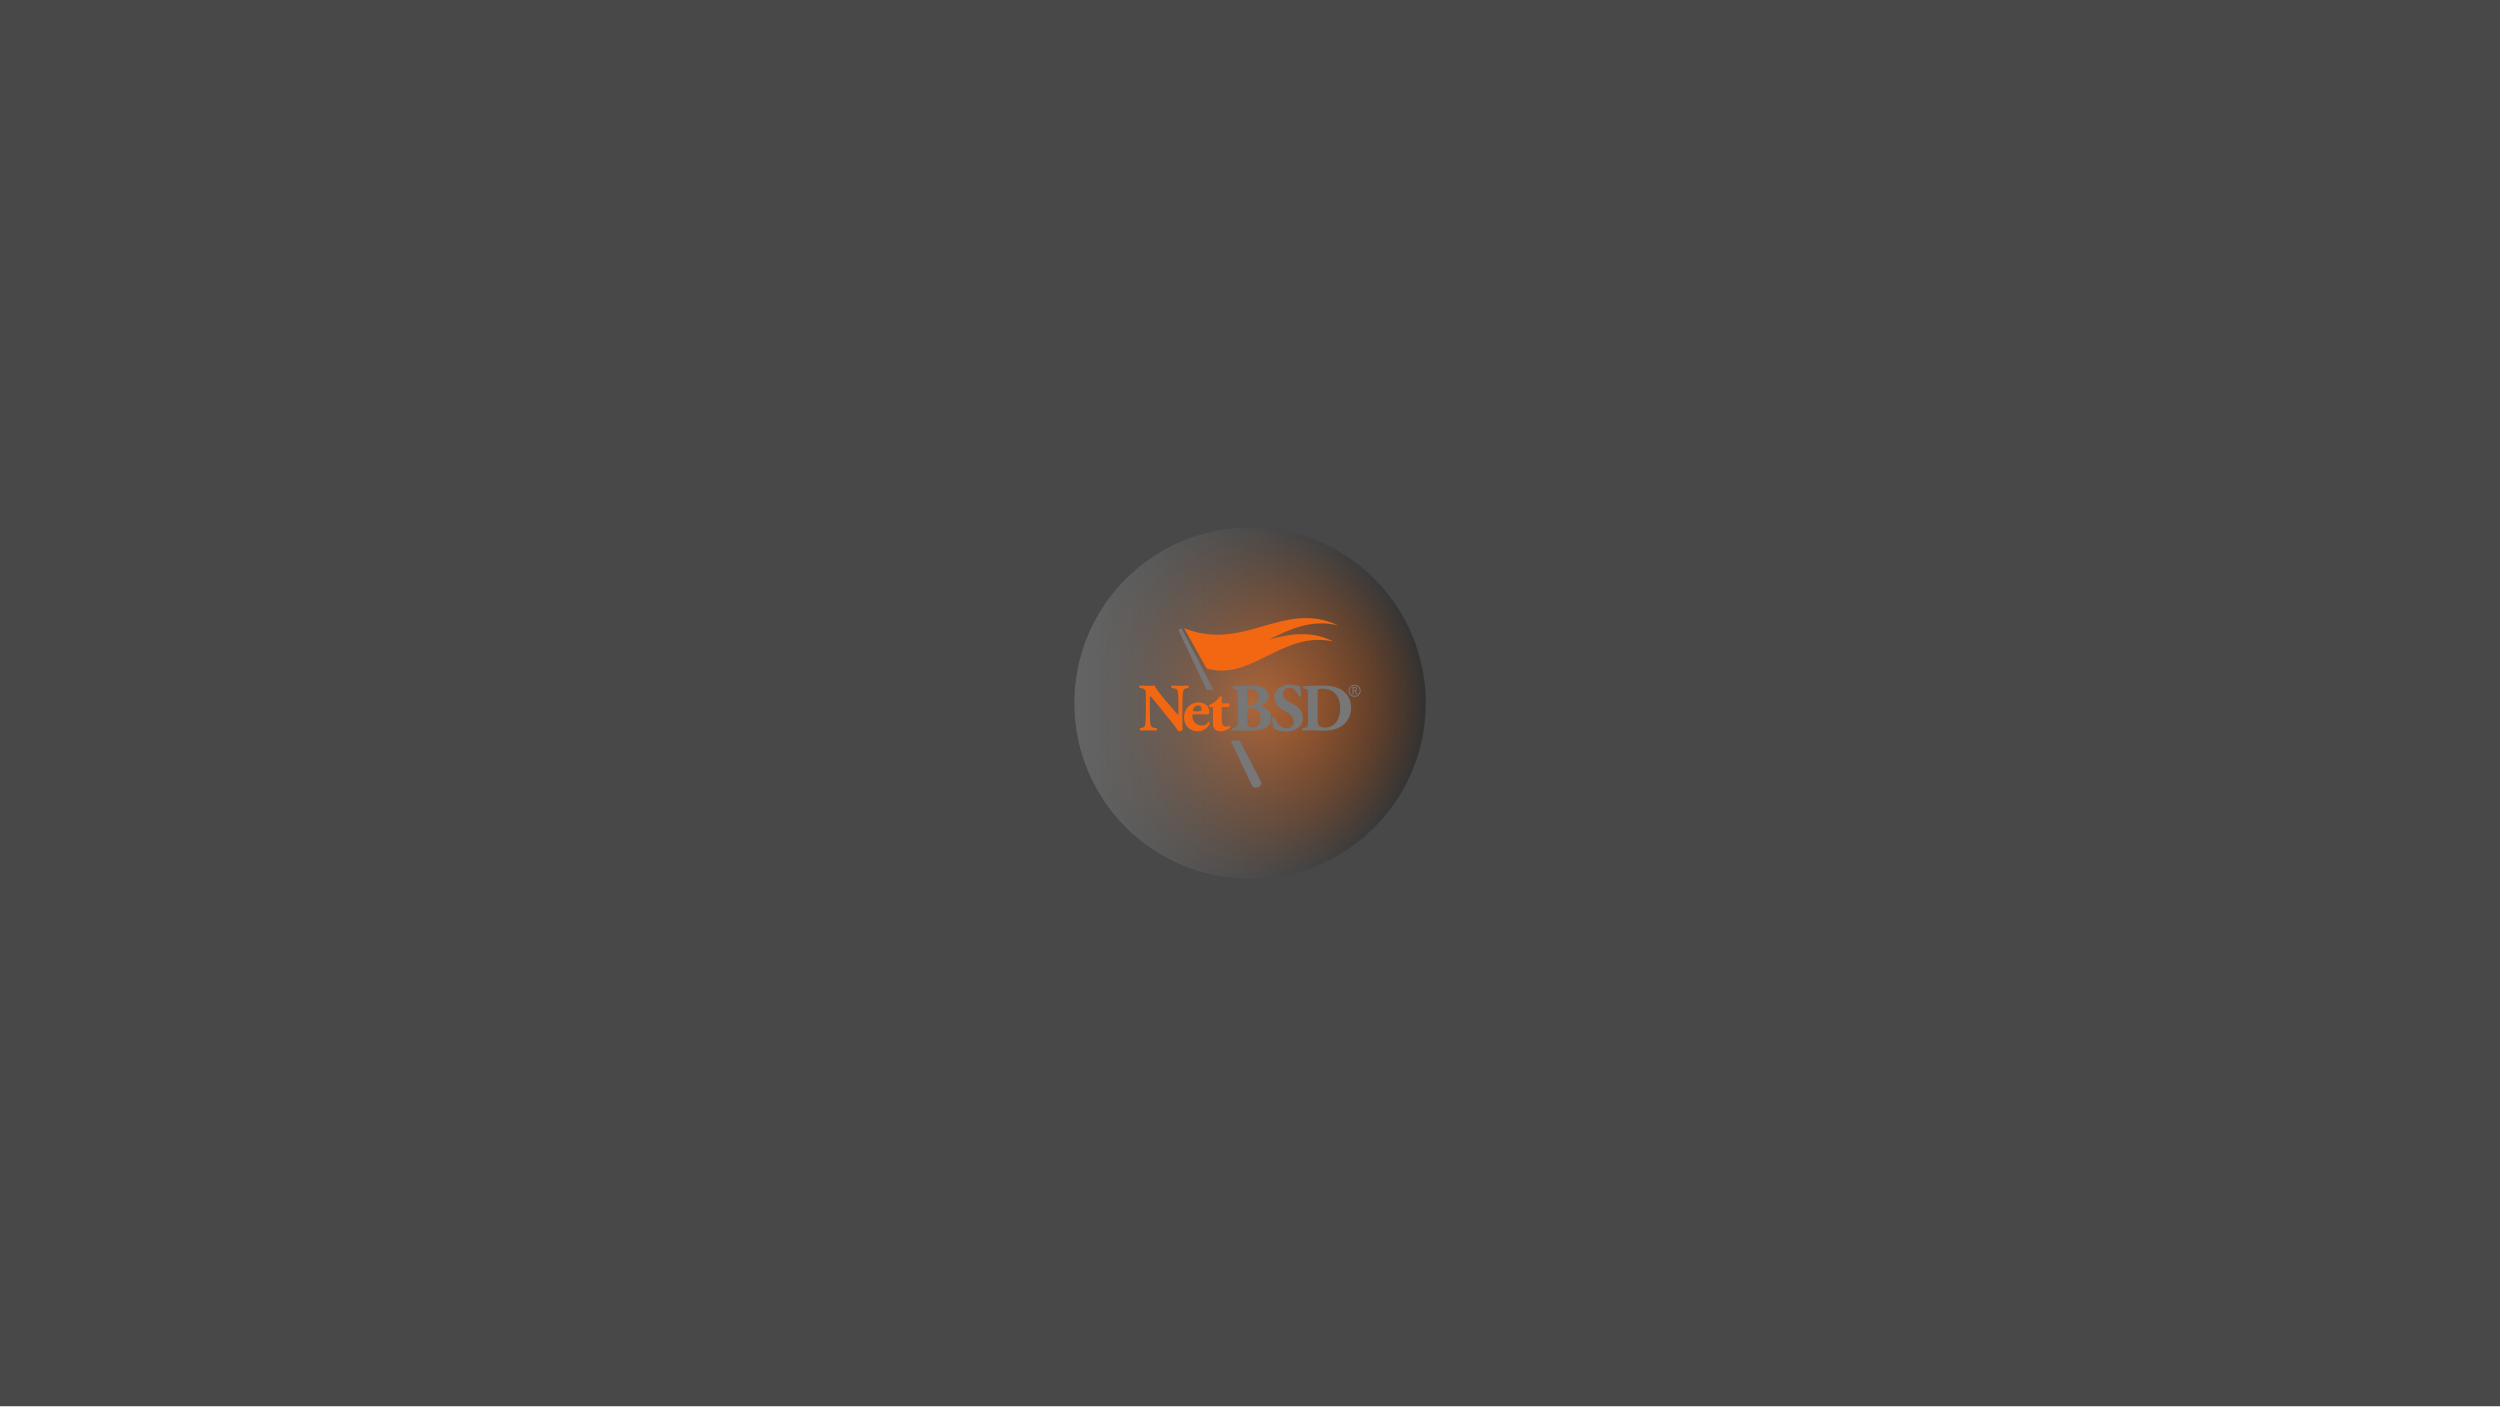
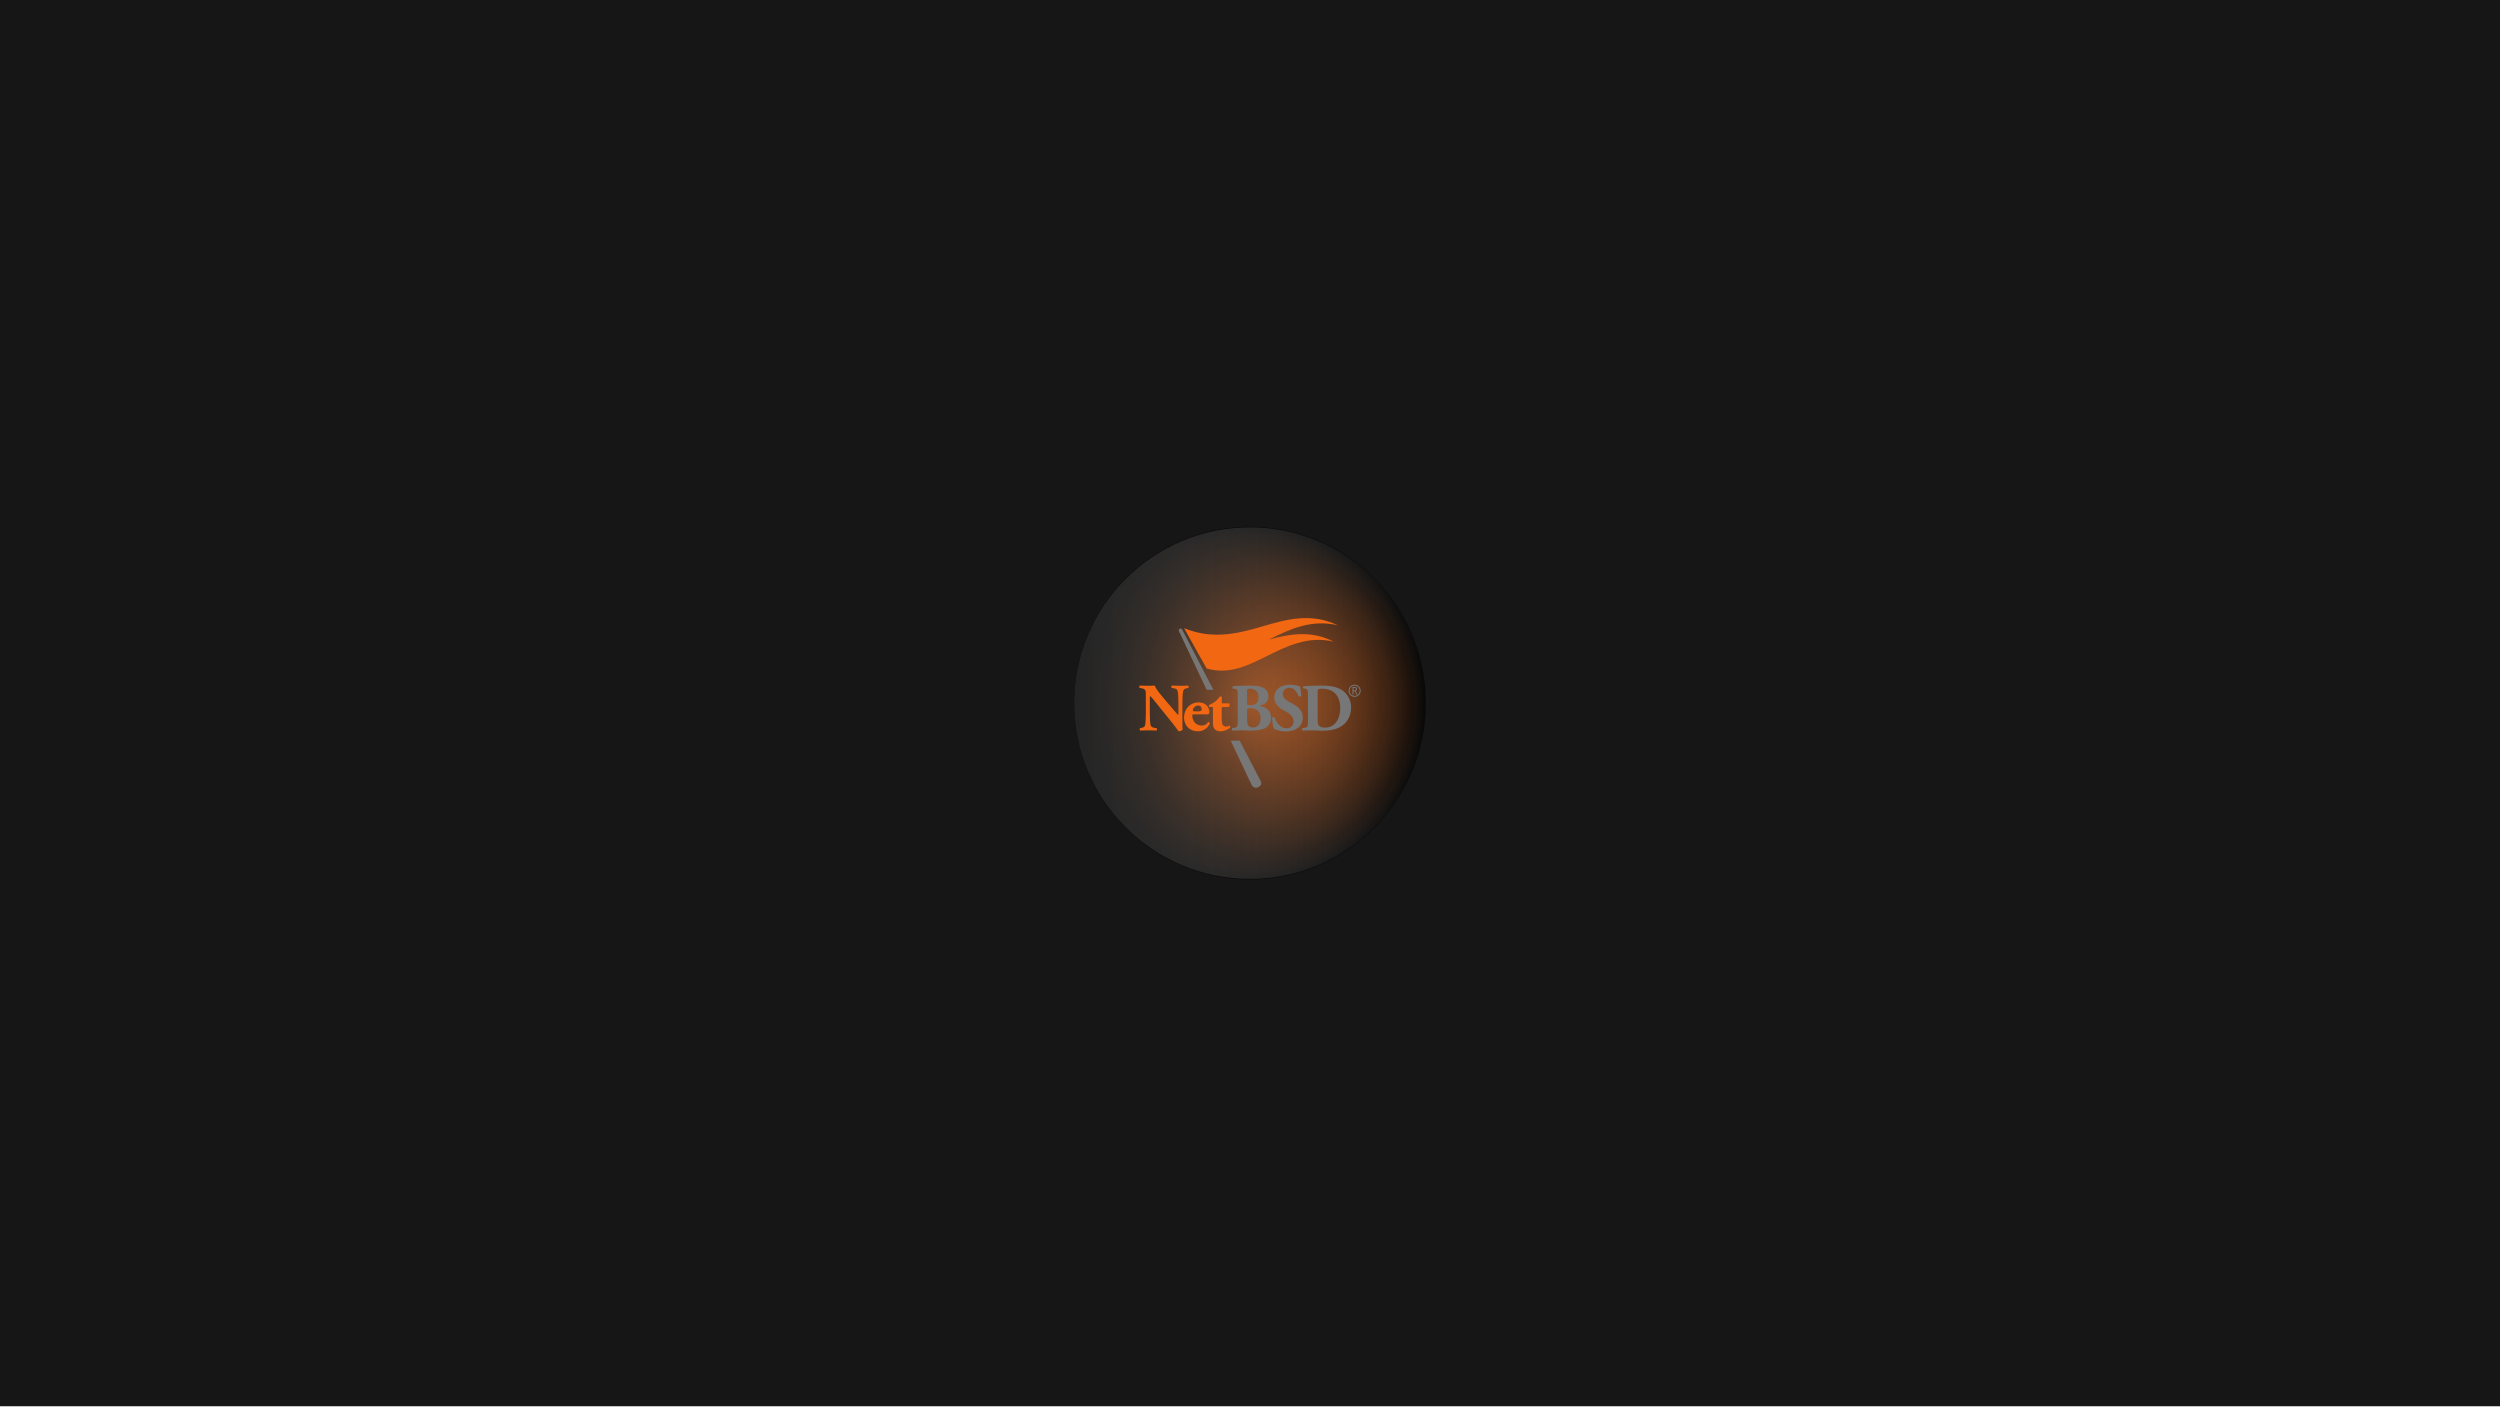
<svg xmlns="http://www.w3.org/2000/svg" xmlns:ns1="http://www.openswatchbook.org/uri/2009/osb" xmlns:xlink="http://www.w3.org/1999/xlink" id="svg3004" version="1.1" width="1920" height="1080" xml:space="preserve">
  <defs id="defs3008">
    <linearGradient id="linearGradient3787">
      <stop style="stop-color:#000000;stop-opacity:1;" offset="0" id="stop3789" />
      <stop style="stop-color:#000000;stop-opacity:0;" offset="1" id="stop3791" />
    </linearGradient>
    <linearGradient id="linearGradient5303">
      <stop style="stop-color:#f26711;stop-opacity:1;" offset="0" id="stop5305" />
      <stop style="stop-color:#f26711;stop-opacity:0;" offset="1" id="stop5307" />
    </linearGradient>
    <linearGradient id="linearGradient5267">
      <stop style="stop-color:#666666;stop-opacity:1;" offset="0" id="stop5269" />
      <stop style="stop-color:#666666;stop-opacity:0;" offset="1" id="stop5271" />
    </linearGradient>
    <linearGradient id="linearGradient5251" ns1:paint="solid">
      <stop style="stop-color:#666666;stop-opacity:1;" offset="0" id="stop5253" />
    </linearGradient>
    <radialGradient xlink:href="#linearGradient3787-8" id="radialGradient3795-9" cx="-318.889" cy="-292.917" fx="-318.889" fy="-292.917" r="125.556" gradientTransform="matrix(1,0,0,1.061947,0,18.14526)" gradientUnits="userSpaceOnUse" />
    <linearGradient id="linearGradient3787-8">
      <stop style="stop-color:#000000;stop-opacity:1;" offset="0" id="stop3789-9" />
      <stop style="stop-color:#000000;stop-opacity:0;" offset="1" id="stop3791-4" />
    </linearGradient>
    <radialGradient r="125.556" fy="-292.917" fx="-318.889" cy="-292.917" cx="-318.889" gradientTransform="matrix(1,0,0,1.061947,0,18.14526)" gradientUnits="userSpaceOnUse" id="radialGradient3812" xlink:href="#linearGradient3787-8" />
    <radialGradient xlink:href="#linearGradient5303" id="radialGradient3847" gradientUnits="userSpaceOnUse" gradientTransform="matrix(1,0,0,0.9338842,0,-24.21576)" cx="-163.148" cy="-366.263" fx="-163.148" fy="-366.263" r="144.094" />
    <radialGradient xlink:href="#linearGradient3787" id="radialGradient3849" gradientUnits="userSpaceOnUse" gradientTransform="matrix(1,0,0,1.061947,0,18.14526)" cx="-318.889" cy="-292.917" fx="-318.889" fy="-292.917" r="125.556" />
    <linearGradient xlink:href="#linearGradient5267" id="linearGradient3851" gradientUnits="userSpaceOnUse" x1="-395.365" y1="-212.642" x2="4.763" y2="-212.642" />
    <linearGradient xlink:href="#linearGradient5267" id="linearGradient7048" gradientUnits="userSpaceOnUse" x1="-395.365" y1="-212.642" x2="4.763" y2="-212.642" />
    <radialGradient xlink:href="#linearGradient3787" id="radialGradient7050" gradientUnits="userSpaceOnUse" gradientTransform="matrix(1,0,0,1.061947,0,18.14526)" cx="-318.889" cy="-292.917" fx="-318.889" fy="-292.917" r="125.556" />
    <radialGradient xlink:href="#linearGradient5303" id="radialGradient7052" gradientUnits="userSpaceOnUse" gradientTransform="matrix(1,0,0,0.9338842,0,-24.21576)" cx="-163.148" cy="-366.263" fx="-163.148" fy="-366.263" r="144.094" />
    <radialGradient xlink:href="#linearGradient5303" id="radialGradient7070" gradientUnits="userSpaceOnUse" gradientTransform="matrix(1,0,0,0.9338842,0,-24.21576)" cx="-163.148" cy="-366.263" fx="-163.148" fy="-366.263" r="144.094" />
    <radialGradient xlink:href="#linearGradient3787" id="radialGradient7072" gradientUnits="userSpaceOnUse" gradientTransform="matrix(1,0,0,1.061947,0,18.14526)" cx="-318.889" cy="-292.917" fx="-318.889" fy="-292.917" r="125.556" />
    <linearGradient xlink:href="#linearGradient5267" id="linearGradient7074" gradientUnits="userSpaceOnUse" x1="-395.365" y1="-212.642" x2="4.763" y2="-212.642" />
    <linearGradient xlink:href="#linearGradient5267-2" id="linearGradient3045" gradientUnits="userSpaceOnUse" x1="-395.365" y1="-212.642" x2="4.763" y2="-212.642" />
    <linearGradient id="linearGradient5267-2">
      <stop style="stop-color:#666666;stop-opacity:1;" offset="0" id="stop5269-5" />
      <stop style="stop-color:#666666;stop-opacity:0;" offset="1" id="stop5271-0" />
    </linearGradient>
    <radialGradient xlink:href="#linearGradient5303-0" id="radialGradient3047" gradientUnits="userSpaceOnUse" gradientTransform="matrix(1,0,0,0.9338842,0,-24.21576)" cx="-163.148" cy="-366.263" fx="-163.148" fy="-366.263" r="144.094" />
    <linearGradient id="linearGradient5303-0">
      <stop style="stop-color:#f26711;stop-opacity:1;" offset="0" id="stop5305-0" />
      <stop style="stop-color:#f26711;stop-opacity:0;" offset="1" id="stop5307-7" />
    </linearGradient>
    <radialGradient xlink:href="#linearGradient3787-6" id="radialGradient3049" gradientUnits="userSpaceOnUse" gradientTransform="matrix(1,0,0,1.061947,0,18.14526)" cx="-318.889" cy="-292.917" fx="-318.889" fy="-292.917" r="125.556" />
    <linearGradient id="linearGradient3787-6">
      <stop style="stop-color:#000000;stop-opacity:1;" offset="0" id="stop3789-5" />
      <stop style="stop-color:#000000;stop-opacity:0;" offset="1" id="stop3791-42" />
    </linearGradient>
    <radialGradient r="125.556" fy="-292.917" fx="-318.889" cy="-292.917" cx="-318.889" gradientTransform="matrix(1,0,0,1.061947,0,18.14526)" gradientUnits="userSpaceOnUse" id="radialGradient3087" xlink:href="#linearGradient3787-6" />
    <radialGradient xlink:href="#linearGradient3787-3" id="radialGradient3816" gradientUnits="userSpaceOnUse" gradientTransform="matrix(1,0,0,1.061947,0,18.14526)" cx="-318.889" cy="-292.917" fx="-318.889" fy="-292.917" r="125.556" />
    <linearGradient id="linearGradient3787-3">
      <stop style="stop-color:#000000;stop-opacity:1;" offset="0" id="stop3789-4" />
      <stop style="stop-color:#000000;stop-opacity:0;" offset="1" id="stop3791-0" />
    </linearGradient>
    <radialGradient xlink:href="#linearGradient5303-3" id="radialGradient3814" gradientUnits="userSpaceOnUse" gradientTransform="matrix(1,0,0,0.9338842,0,-24.21576)" cx="-163.148" cy="-366.263" fx="-163.148" fy="-366.263" r="144.094" />
    <linearGradient id="linearGradient5303-3">
      <stop style="stop-color:#f26711;stop-opacity:1;" offset="0" id="stop5305-6" />
      <stop style="stop-color:#f26711;stop-opacity:0;" offset="1" id="stop5307-5" />
    </linearGradient>
    <linearGradient xlink:href="#linearGradient5267-4" id="linearGradient3812" gradientUnits="userSpaceOnUse" x1="-395.365" y1="-212.642" x2="4.763" y2="-212.642" />
    <linearGradient id="linearGradient5267-4">
-       <stop style="stop-color:#646464;stop-opacity:1;" offset="0" id="stop5269-2" />
+       <stop style="stop-color:#242424;stop-opacity:1;" offset="0" id="stop5269-2" />
      <stop style="stop-color:#666666;stop-opacity:0;" offset="1" id="stop5271-4" />
    </linearGradient>
+     <linearGradient xlink:href="#linearGradient5267-4" id="linearGradient3832" gradientUnits="userSpaceOnUse" x1="-395.365" y1="-212.642" x2="4.763" y2="-212.642" />
+     <radialGradient xlink:href="#linearGradient5303-3" id="radialGradient3834" gradientUnits="userSpaceOnUse" gradientTransform="matrix(1,0,0,0.9338842,0,-24.21576)" cx="-163.148" cy="-366.263" fx="-163.148" fy="-366.263" r="144.094" />
+     <radialGradient xlink:href="#linearGradient3787-3" id="radialGradient3836" gradientUnits="userSpaceOnUse" gradientTransform="matrix(1,0,0,1.061947,0,18.14526)" cx="-318.889" cy="-292.917" fx="-318.889" fy="-292.917" r="125.556" />
+     <linearGradient xlink:href="#linearGradient5267-4" id="linearGradient3835" gradientUnits="userSpaceOnUse" x1="-395.365" y1="-212.642" x2="4.763" y2="-212.642" />
+     <radialGradient xlink:href="#linearGradient5303-3" id="radialGradient3837" gradientUnits="userSpaceOnUse" gradientTransform="matrix(1,0,0,0.9338842,0,-24.21576)" cx="-163.148" cy="-366.263" fx="-163.148" fy="-366.263" r="144.094" />
+     <radialGradient xlink:href="#linearGradient3787-3" id="radialGradient3839" gradientUnits="userSpaceOnUse" gradientTransform="matrix(1,0,0,1.061947,0,18.14526)" cx="-318.889" cy="-292.917" fx="-318.889" fy="-292.917" r="125.556" />
  </defs>
  <g id="g3012" transform="matrix(1.25,0,0,-1.25,0,1080)">
-     <rect style="fill:#484848;fill-opacity:1;stroke:none" id="rect3036" width="1536" height="864" x="0" y="-864" transform="scale(1,-1)" />
-     <g transform="translate(660,834.8898)" id="g3818">
-       <path transform="matrix(1.08777,0,0,-1.008,253.295,-743.2697)" d="m -34.286,-337.679 c 0,59.173 -44.452,107.143 -99.286,107.143 -54.834,0 -99.286,-47.969 -99.286,-107.143 0,-59.173 44.452,-107.143 99.286,-107.143 54.834,0 99.286,47.969 99.286,107.143 z" id="path3219" style="fill:#323232;fill-opacity:1;fill-rule:nonzero;stroke:none" />
-       <path transform="matrix(0,0.860177,0.81,0,345.2625,-128.5889)" d="m -193.333,-292.917 c 0,73.638 -56.213,133.333 -125.556,133.333 -69.342,0 -125.556,-59.695 -125.556,-133.333 0,-73.638 56.213,-133.333 125.556,-133.333 69.342,0 125.556,59.695 125.556,133.333 z" id="path5277" style="opacity:0.75;fill:url(#radialGradient3816);fill-opacity:1;fill-rule:evenodd;stroke:none" />
-       <path transform="matrix(0,0.7495107,0.8025735,0,401.9529,-280.6088)" d="m -19.054,-366.263 c 0,74.319 -64.513,134.567 -144.094,134.567 -79.581,0 -144.094,-60.248 -144.094,-134.567 0,-74.319 64.513,-134.567 144.094,-134.567 79.581,0 144.094,60.248 144.094,134.567 z" id="path5275" style="fill:url(#radialGradient3814);fill-opacity:1;fill-rule:evenodd;stroke:none" />
-       <path transform="matrix(0.5398262,0,0,-0.5813513,213.4286,-526.5095)" d="m 4.763,-212.642 c 0,102.6 -89.572,185.774 -200.064,185.774 -110.493,0 -200.064,-83.174 -200.064,-185.774 0,-102.6 89.572,-185.774 200.064,-185.774 110.493,0 200.064,83.174 200.064,185.774 z" id="path3806" style="fill:url(#linearGradient3812);fill-opacity:1;fill-rule:evenodd;stroke:none" />
-       <g transform="matrix(0.03148026,0,0,0.0314803,40.0053,-454.8812)" id="g3014">
+     <rect style="fill:#161616;fill-opacity:1;stroke:none" id="rect3036" width="1536" height="864" x="0" y="-864" transform="scale(1,-1)" />
+     <g id="g3841">
+       <path transform="matrix(1.08777,0,0,-1.008,913.295,91.62002)" d="m -34.286,-337.679 a 99.286,107.143 0 1 1 -198.571,0 99.286,107.143 0 1 1 198.571,0 z" id="path3219" style="fill:#080808;fill-opacity:1;fill-rule:nonzero;stroke:none" />
+       <path transform="matrix(0,0.860177,0.81,0,1005.263,706.3009)" d="m -193.333,-292.917 a 125.556,133.333 0 1 1 -251.111,0 125.556,133.333 0 1 1 251.111,0 z" id="path5277" style="opacity:0.75;fill:url(#radialGradient3839);fill-opacity:1;fill-rule:evenodd;stroke:none" />
+       <path transform="matrix(0,0.7495107,0.8025735,0,1061.953,554.281)" d="m -19.054,-366.263 a 144.094,134.567 0 1 1 -288.188,0 144.094,134.567 0 1 1 288.188,0 z" id="path5275" style="fill:url(#radialGradient3837);fill-opacity:1;fill-rule:evenodd;stroke:none" />
+       <path transform="matrix(0.5398262,0,0,-0.5813513,873.4286,308.3803)" d="m 4.763,-212.642 a 200.064,185.774 0 1 1 -400.129,0 200.064,185.774 0 1 1 400.129,0 z" id="path3806" style="fill:url(#linearGradient3835);fill-opacity:1;fill-rule:evenodd;stroke:none" />
+       <g transform="matrix(0.03148026,0,0,0.0314803,700.0053,380.0085)" id="g3014">
        <path id="path3016" style="fill:#777777;fill-opacity:1;fill-rule:nonzero;stroke:none" d="m 834,3091.06 c 0,0 -12.27,28.54 -46.871,9.44 -28.77,-15.96 -13.809,-45.43 -13.809,-45.43 l 540.69,-1143.34 131.16,0 -611.182,1179.33" />
        <path id="path3018" style="fill:#777777;fill-opacity:1;fill-rule:nonzero;stroke:none" d="m 2368.8,129.32 -409.04,789.41 -176.15,0 410.89,-868.808 c 0,0 41.41,-81.773 130.26,-36.57 88.82,45.199 44.06,115.968 44.06,115.968" />
        <path id="path3020" style="fill:#f26711;fill-opacity:1;fill-rule:nonzero;stroke:none" d="m 3876.46,3169.4 c -512.64,246.04 -976.45,128.54 -1495.2,-26.7 -522.23,-156.2 -986.75,-240.74 -1508.58,-27.83 56.851,-101.58 85.308,-152.36 142.19,-253.86 52.22,-93.37 104.51,-186.73 156.75,-280.06 56.87,-101.56 85.3,-152.3 142.18,-253.84 415.48,-117.43 759.56,34.86 1128.77,219.44 443.36,221.52 843.83,420.81 1350.39,305.34 -428.09,214.37 -816.17,161.24 -1263.79,39.8 438.24,223.1 850.84,396.62 1347.29,277.71" />
        <path id="path3022" style="fill:#f26711;fill-opacity:1;fill-rule:nonzero;stroke:none" d="m 840.762,1344.47 c 0,-85.64 0,-168.57 2.629,-212.09 -9.2,-15.74 -46.082,-30.3 -77.68,-30.3 -1.332,0 -44.801,67.2 -106.691,143.63 l -304.25,376.73 c -75.051,94.85 -119.84,148.83 -143.551,168.6 -6.571,-13.15 -6.571,-35.53 -6.571,-84.28 l 0,-255.59 c 0,-106.7 5.25,-205.46 19.75,-241.06 11.864,-27.64 42.141,-35.55 76.383,-42.1 l 36.879,-5.3 c 10.52,-10.56 7.899,-38.24 0,-46.07 -71.121,2.57 -123.801,3.95 -176.48,3.95 -48.731,0 -97.45,-1.38 -147.489,-3.95 -7.91,7.83 -10.543,35.51 0,46.07 l 22.379,3.96 c 35.559,7.91 60.57,15.8 72.418,43.44 13.172,35.6 18.453,134.36 18.453,241.06 l 0,334.61 c 0,72.42 0,93.48 -9.222,111.93 -9.231,22.4 -28.981,35.59 -75.078,44.79 l -36.859,5.29 c -9.223,10.54 -7.91,42.15 5.25,46.08 61.91,-2.57 127.75,-3.93 181.77,-3.93 44.769,0 82.969,1.32 110.629,3.94 13.191,-59.27 98.789,-159.35 217.308,-300.33 l 110.633,-130.42 c 59.277,-68.5 96.149,-114.56 126.457,-144.9 5.262,13.2 5.262,35.62 5.262,59.28 l 0,181.81 c 0,106.68 -5.262,205.48 -19.77,241.1 -11.859,27.62 -40.82,35.49 -76.379,42.08 l -35.57,5.29 c -10.519,10.54 -7.891,38.19 0,46.08 71.141,-2.57 122.5,-3.93 176.5,-3.93 48.707,0 96.141,1.32 147.508,3.94 7.91,-7.9 10.519,-35.55 0,-46.11 l -23.707,-3.93 c -34.231,-7.93 -59.274,-15.8 -71.141,-43.49 -14.461,-35.55 -19.75,-134.35 -19.75,-241.07 l 0,-314.83" />
        <path id="path3024" style="fill:#f26711;fill-opacity:1;fill-rule:nonzero;stroke:none" d="m 1153.67,1490.7 c 18.47,0 39.51,2.67 54.03,11.84 6.58,4.03 9.18,17.21 9.18,30.28 0,43.49 -25,72.49 -69.78,72.49 -55.33,0 -102.73,-52.69 -102.73,-94.82 0,-18.48 18.42,-19.79 60.58,-19.79 l 48.72,0 z m -86.9,-57.95 c -30.29,0 -32.94,-2.61 -32.94,-23.69 0,-98.82 63.23,-194.97 185.7,-194.97 36.89,0 86.94,7.87 122.49,68.49 14.49,2.62 34.25,-7.91 34.25,-30.26 -54.01,-111.99 -151.46,-150.24 -230.49,-150.24 -177.8,0 -273.928,125.19 -273.928,268.77 0,165.98 119.847,295.09 284.468,295.09 136.96,0 210.72,-88.26 210.72,-189.73 0,-25.02 -6.58,-43.46 -47.39,-43.46 l -252.88,0" />
        <path id="path3026" style="fill:#f26711;fill-opacity:1;fill-rule:nonzero;stroke:none" d="m 1626.73,1576.31 c -17.11,0 -18.43,-1.28 -18.43,-30.3 l 0,-197.53 c 0,-73.81 0,-155.49 92.19,-155.49 18.44,0 39.5,9.21 55.33,19.74 13.14,-3.92 21.05,-18.4 18.4,-34.22 -36.87,-39.5 -107.98,-76.43 -189.63,-76.43 -109.33,0 -147.51,63.25 -147.51,150.24 l 0,293.69 c 0,27.7 -1.32,30.3 -25.03,30.3 l -40.81,0 c -14.5,5.37 -18.45,31.64 -7.92,40.89 40.82,14.44 77.7,38.19 109.32,59.24 23.7,17.11 56.64,44.75 97.46,102.8 9.2,5.23 32.93,3.88 39.52,-6.62 l 0,-98.81 c 0,-25.01 1.32,-26.33 25.02,-26.33 l 117.23,0 c 6.58,-5.25 10.52,-13.2 10.52,-25.04 0,-14.49 -3.94,-38.16 -17.11,-46.13 l -118.56,0" />
        <path id="path3028" style="fill:#777777;fill-opacity:1;fill-rule:nonzero;stroke:none" d="m 2102.36,1343.19 c 0,-102.76 13.18,-167.29 115.93,-167.29 97.46,0 148.81,75.06 148.81,181.78 0,114.61 -65.86,194.94 -192.27,194.94 -72.46,0 -72.46,-1.3 -72.46,-54.03 l 0,-155.38 -0.01,-0.02 z m 0,304.29 c 0,-34.28 1.34,-36.86 69.82,-36.86 113.26,0 155.41,72.4 155.41,151.45 0,114.6 -71.13,171.25 -162.01,171.25 -61.88,0 -63.22,-10.58 -63.22,-68.52 l 0,-217.32 z m -181.76,127.79 c 0,133.01 -2.63,147.47 -57.94,154.1 l -35.57,5.3 c -11.85,6.59 -14.49,46.09 5.28,47.41 100.1,6.57 196.24,11.87 327.97,11.87 126.41,0 210.74,-14.52 268.65,-48.78 56.64,-34.24 90.86,-89.59 90.86,-167.26 0,-110.68 -93.49,-154.14 -134.31,-164.71 -13.19,-2.58 -26.37,-7.89 -26.37,-14.47 0,-3.94 6.62,-7.86 18.48,-10.54 104.04,-22.41 192.26,-90.84 193.59,-218.6 1.33,-121.21 -71.11,-192.36 -154.06,-221.37 -83.01,-28.97 -181.76,-32.92 -262.11,-32.92 -47.4,0 -97.45,5.32 -135.66,5.32 -64.56,0 -129.09,-1.37 -204.14,-3.98 -10.52,7.89 -10.52,42.12 0,46.07 l 38.2,7.92 c 59.25,11.84 67.16,21.07 67.16,139.63 l 0,465.01" />
        <path id="path3030" style="fill:#777777;fill-opacity:1;fill-rule:nonzero;stroke:none" d="m 2858.47,1099.5 c -121.14,0 -196.23,34.25 -223.87,50.03 -25.02,28.98 -42.13,123.82 -42.13,213.41 9.2,17.1 39.51,18.45 50.04,3.96 26.33,-85.62 114.55,-206.8 226.52,-206.8 97.44,0 142.25,67.17 142.25,133.01 0,106.69 -100.08,169.92 -179.12,209.43 -94.83,47.48 -197.56,126.46 -198.85,256.91 0,148.83 114.59,251.62 305.55,251.62 43.45,0 97.44,-5.3 150.15,-21.13 17.11,-5.26 28.95,-7.86 44.77,-10.51 10.49,-28.98 23.71,-100.12 23.71,-188.39 -6.6,-15.77 -39.53,-17.11 -51.37,-3.99 -22.4,67.23 -79.06,163.4 -173.88,163.4 -86.9,0 -134.3,-56.67 -134.3,-122.49 0,-60.62 53.94,-115.91 119.8,-150.17 l 86.96,-46.15 c 81.64,-43.46 185.7,-119.84 185.7,-264.74 0,-162.04 -133.07,-267.4 -331.93,-267.4" />
        <path id="path3032" style="fill:#777777;fill-opacity:1;fill-rule:nonzero;stroke:none" d="m 3479.68,1359.03 c 0,-72.49 2.65,-119.89 26.33,-147.57 23.75,-26.36 61.91,-38.2 109.33,-38.2 227.83,0 305.55,202.81 305.55,382 0,237.12 -125.12,378.06 -363.52,378.06 -35.5,0 -60.58,-6.59 -68.47,-17.17 -7.91,-10.51 -9.22,-35.53 -9.22,-76.34 l 0,-480.8 0,0.02 z m -188.32,417.55 c 0,125.13 -2.64,150.15 -63.23,156.74 l -25.01,2.61 c -13.15,6.59 -13.15,44.83 2.65,46.15 110.63,6.57 213.34,11.87 352.97,11.87 107.99,0 215.96,-10.62 306.86,-43.5 172.55,-61.9 267.34,-217.34 267.34,-381.97 0,-176.55 -84.28,-318.84 -235.72,-393.9 -89.55,-44.82 -197.58,-61.88 -333.23,-61.88 -61.87,0 -127.79,7.92 -175.17,7.92 -63.24,0 -130.41,-1.37 -205.45,-3.98 -10.53,7.89 -10.53,39.49 0,46.07 l 40.82,6.59 c 59.26,10.52 67.17,19.74 67.17,140.96 l 0,466.32" />
        <path id="path3034" style="fill:#777777;fill-opacity:1;fill-rule:nonzero;stroke:none" d="m 4083.45,1892.85 c 0,32.61 11.57,60.48 34.72,83.57 23.14,23.09 51.04,34.65 83.65,34.65 32.6,0 60.47,-11.56 83.56,-34.65 23.07,-23.09 34.62,-50.96 34.62,-83.57 0,-32.64 -11.55,-60.51 -34.62,-83.67 -23.09,-23.14 -50.96,-34.72 -83.56,-34.72 -32.61,0 -60.51,11.58 -83.65,34.72 -23.15,23.16 -34.72,51.03 -34.72,83.67 z m 217.17,0 c 0,27.32 -9.62,50.62 -28.9,69.91 -19.28,19.27 -42.56,28.92 -69.9,28.92 -27.32,0 -50.66,-9.65 -69.99,-28.92 -19.34,-19.29 -29,-42.59 -29,-69.91 0,-27.33 9.66,-50.66 29,-70 19.33,-19.3 42.67,-28.99 69.99,-28.99 27.34,0 50.62,9.69 69.9,28.99 19.28,19.34 28.9,42.67 28.9,70 z m -62.07,-71.19 -37.09,62.7 -21.06,0 0,-62.7 -20.68,0 0,145.43 37.32,0 c 35.02,0 52.52,-13.43 52.52,-40.25 0,-18.66 -9.42,-31.86 -28.26,-39.55 l 39.88,-65.63 -22.63,0 z m -58.15,127.82 0,-48.62 c 1.74,-0.24 6.28,-0.33 13.6,-0.33 13.5,0 22.59,1.72 27.24,5.18 4.66,3.47 6.99,10.07 6.99,19.83 0,16.08 -10.48,24.12 -31.42,24.12 l -8.2,0 -8.21,-0.18" />
      </g>
    </g>
  </g>
</svg>
